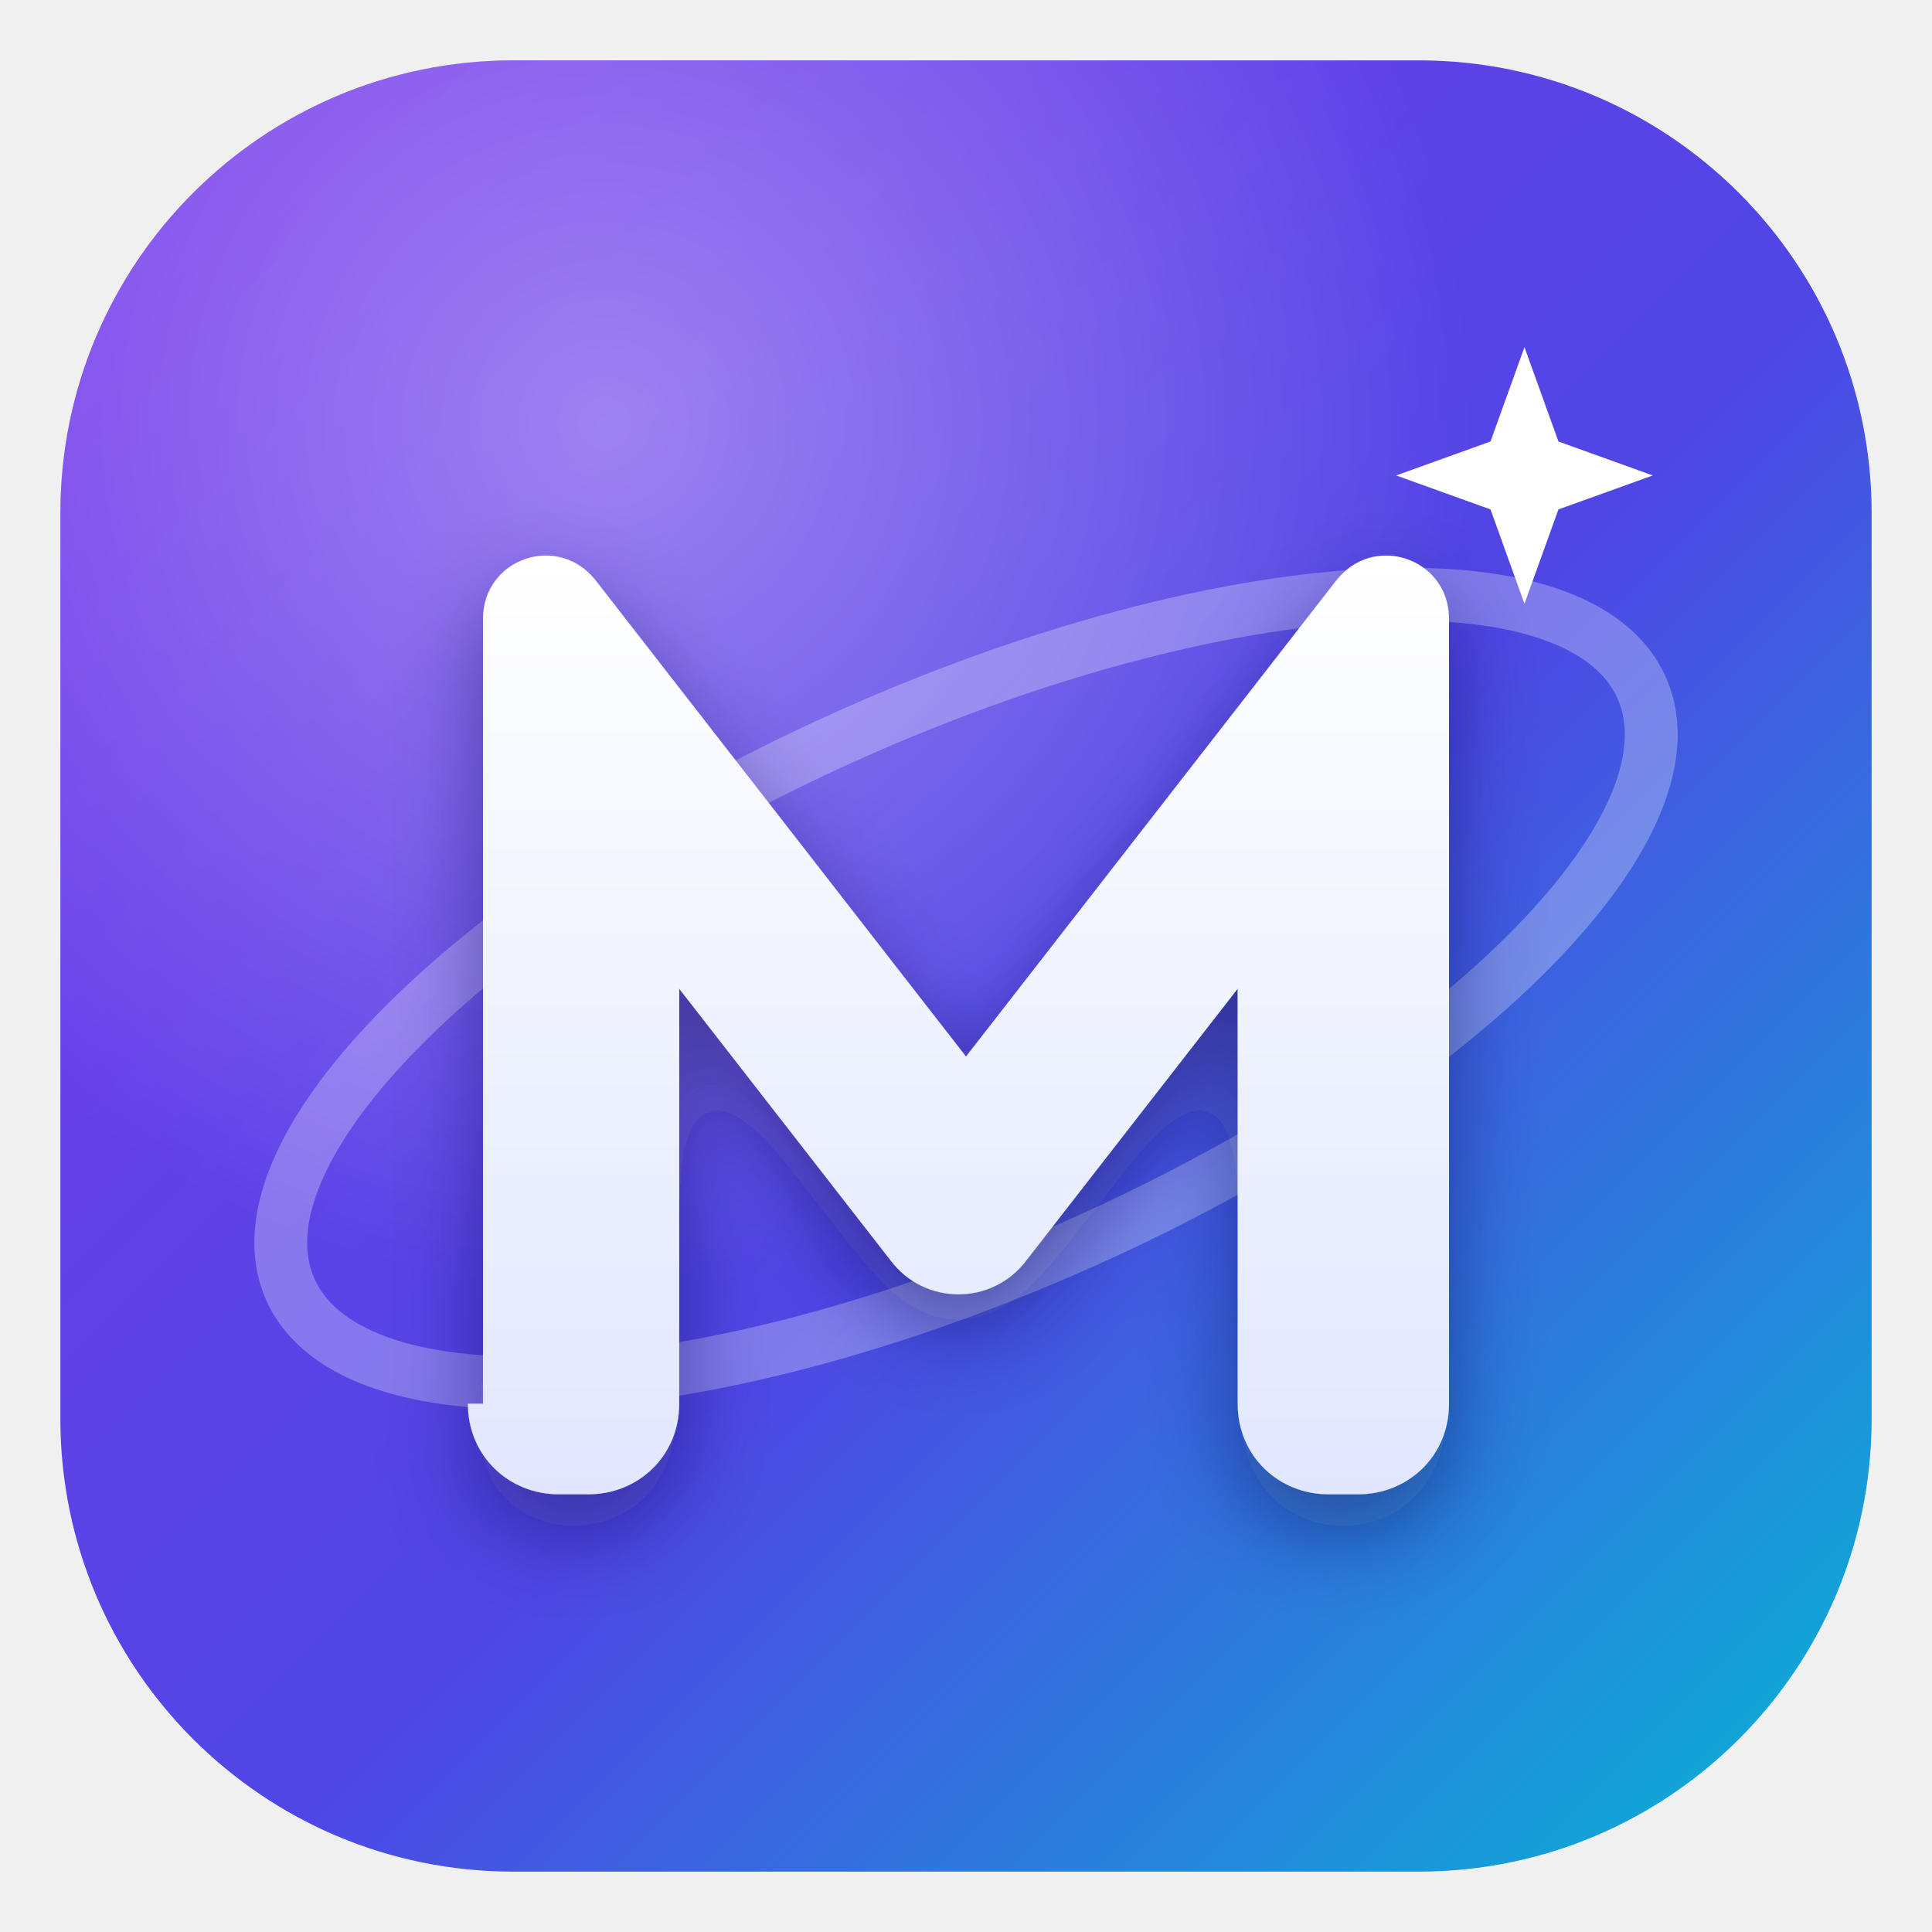
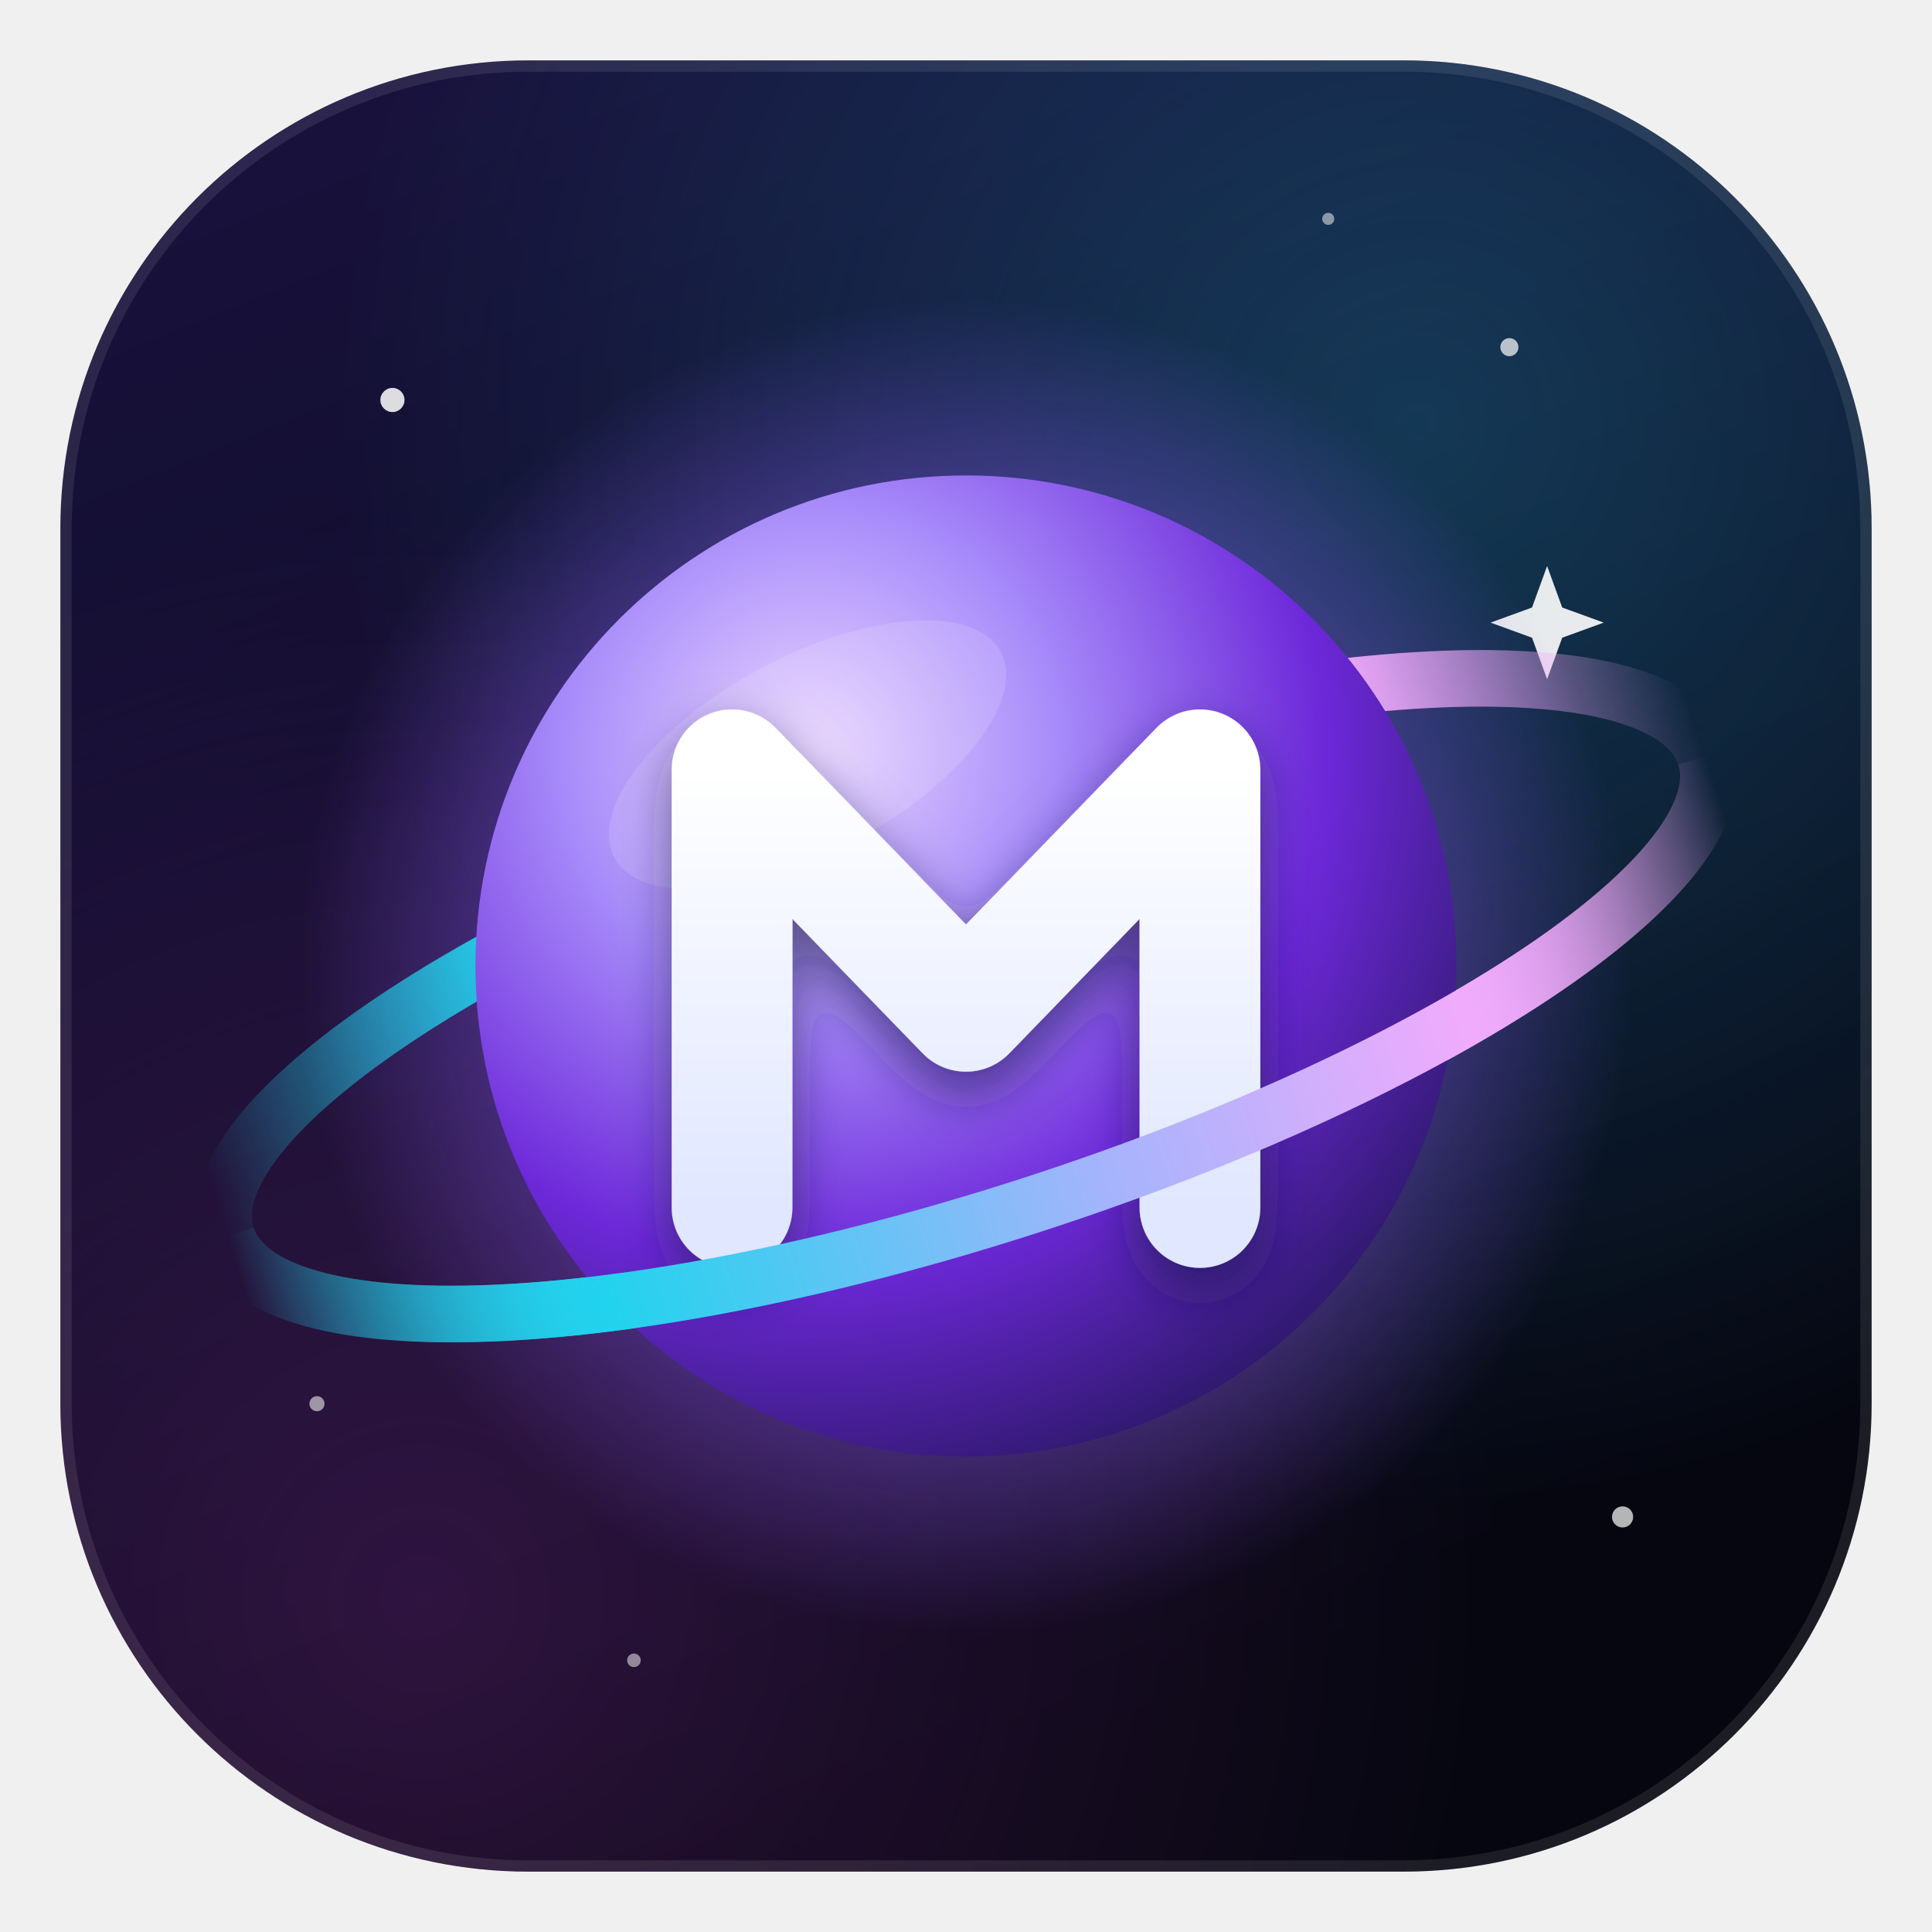
<svg xmlns="http://www.w3.org/2000/svg" viewBox="0 0 512 512">
  <defs>
-     <linearGradient id="bg" x1="0" y1="0" x2="1" y2="1">
-       <stop offset="0" stop-color="#7C3AED" />
-       <stop offset="0.55" stop-color="#4F46E5" />
-       <stop offset="1" stop-color="#06B6D4" />
+     <linearGradient id="bg" x1="0" y1="0" x2="0.4" y2="1">
+       <stop offset="0" stop-color="#1A1240" />
+       <stop offset=".6" stop-color="#0C0B22" />
+       <stop offset="1" stop-color="#05060F" />
    </linearGradient>
-     <radialGradient id="glow" cx="0.3" cy="0.2" r="0.8">
-       <stop offset="0" stop-color="#fff" stop-opacity="0.35" />
-       <stop offset="0.6" stop-color="#fff" stop-opacity="0" />
+     <radialGradient id="neb" cx=".75" cy=".2" r=".6">
+       <stop offset="0" stop-color="#22D3EE" stop-opacity=".22" />
+       <stop offset="1" stop-color="#22D3EE" stop-opacity="0" />
    </radialGradient>
+     <radialGradient id="neb2" cx=".2" cy=".85" r=".6">
+       <stop offset="0" stop-color="#D946EF" stop-opacity=".18" />
+       <stop offset="1" stop-color="#D946EF" stop-opacity="0" />
+     </radialGradient>
+     <radialGradient id="pl" cx=".34" cy=".28" r=".85">
+       <stop offset="0" stop-color="#E9D5FF" />
+       <stop offset=".3" stop-color="#A78BFA" />
+       <stop offset=".62" stop-color="#6D28D9" />
+       <stop offset="1" stop-color="#1E1550" />
+     </radialGradient>
+     <radialGradient id="glow" cx=".5" cy=".5" r=".5">
+       <stop offset=".55" stop-color="#8B5CF6" stop-opacity=".55" />
+       <stop offset="1" stop-color="#8B5CF6" stop-opacity="0" />
+     </radialGradient>
+     <linearGradient id="ring" x1="0" y1="0" x2="1" y2="0">
+       <stop offset="0" stop-color="#22D3EE" stop-opacity="0" />
+       <stop offset=".22" stop-color="#22D3EE" />
+       <stop offset=".55" stop-color="#A5B4FC" />
+       <stop offset=".8" stop-color="#F0ABFC" />
+       <stop offset="1" stop-color="#F0ABFC" stop-opacity="0" />
+     </linearGradient>
    <linearGradient id="m" x1="0" y1="0" x2="0" y2="1">
-       <stop offset="0" stop-color="#ffffff" />
+       <stop offset="0" stop-color="#FFFFFF" />
      <stop offset="1" stop-color="#E0E7FF" />
    </linearGradient>
-     <filter id="sh" x="-20%" y="-20%" width="140%" height="140%">
-       <feDropShadow dx="0" dy="10" stdDeviation="12" flood-color="#1E1B4B" flood-opacity="0.45" />
+     <clipPath id="sq">
+       <rect x="16" y="16" width="480" height="480" rx="124" />
+     </clipPath>
+     <clipPath id="front">
+       <rect x="0" y="264" width="512" height="248" />
+     </clipPath>
+     <filter id="sh" x="-30%" y="-30%" width="160%" height="160%">
+       <feDropShadow dx="0" dy="6" stdDeviation="7" flood-color="#1E1B4B" flood-opacity=".6" />
    </filter>
  </defs>
-   <rect x="16" y="16" width="480" height="480" rx="120" fill="url(#bg)" />
-   <rect x="16" y="16" width="480" height="480" rx="120" fill="url(#glow)" />
-   <ellipse cx="256" cy="262" rx="196" ry="74" fill="none" stroke="#fff" stroke-opacity="0.28" stroke-width="14" transform="rotate(-24 256 262)" />
-   <path filter="url(#sh)" fill="url(#m)" d="M128 372 V164 c0-16 20-23 30-10 L256 280 L354 154 c10-13 30-6 30 10 V372 c0 14-11 24-24 24 h-8 c-13 0-24-10-24-24 V262 l-56 72 c-9 12-27 12-36 0 l-56-72 V372 c0 14-11 24-24 24 h-8 c-13 0-24-10-24-24 z" />
-   <path fill="#fff" d="M404 92 l9 25 l25 9 l-25 9 l-9 25 l-9 -25 l-25 -9 l25 -9 z" />
+   <g clip-path="url(#sq)">
+     <rect x="16" y="16" width="480" height="480" fill="url(#bg)" />
+     <rect x="16" y="16" width="480" height="480" fill="url(#neb)" />
+     <rect x="16" y="16" width="480" height="480" fill="url(#neb2)" />
+     <g fill="#fff">
+       <circle cx="104" cy="106" r="3.2" opacity=".85" />
+       <circle cx="400" cy="92" r="2.4" opacity=".7" />
+       <circle cx="430" cy="402" r="2.8" opacity=".7" />
+       <circle cx="84" cy="372" r="2" opacity=".55" />
+       <circle cx="168" cy="440" r="1.8" opacity=".5" />
+       <circle cx="352" cy="58" r="1.6" opacity=".5" />
+       <path d="M410 150 l4 11 l11 4 l-11 4 l-4 11 l-4 -11 l-11 -4 l11 -4 z" opacity=".9" />
+     </g>
+     <circle cx="256" cy="256" r="178" fill="url(#glow)" />
+     <ellipse cx="256" cy="264" rx="206" ry="58" fill="none" stroke="url(#ring)" stroke-width="15" transform="rotate(-18 256 264)" opacity=".95" />
+     <circle cx="256" cy="256" r="130" fill="url(#pl)" />
+     <ellipse cx="214" cy="200" rx="58" ry="26" fill="#fff" opacity=".13" transform="rotate(-28 214 200)" />
+     <path filter="url(#sh)" d="M194 320 V204 L256 268 L318 204 V320" fill="none" stroke="url(#m)" stroke-width="32" stroke-linecap="round" stroke-linejoin="round" />
+     <ellipse cx="256" cy="264" rx="206" ry="58" fill="none" stroke="url(#ring)" stroke-width="15" transform="rotate(-18 256 264)" clip-path="url(#front)" />
+   </g>
+   <rect x="17.5" y="17.5" width="477" height="477" rx="122.5" fill="none" stroke="#fff" stroke-opacity=".09" stroke-width="3" />
</svg>
